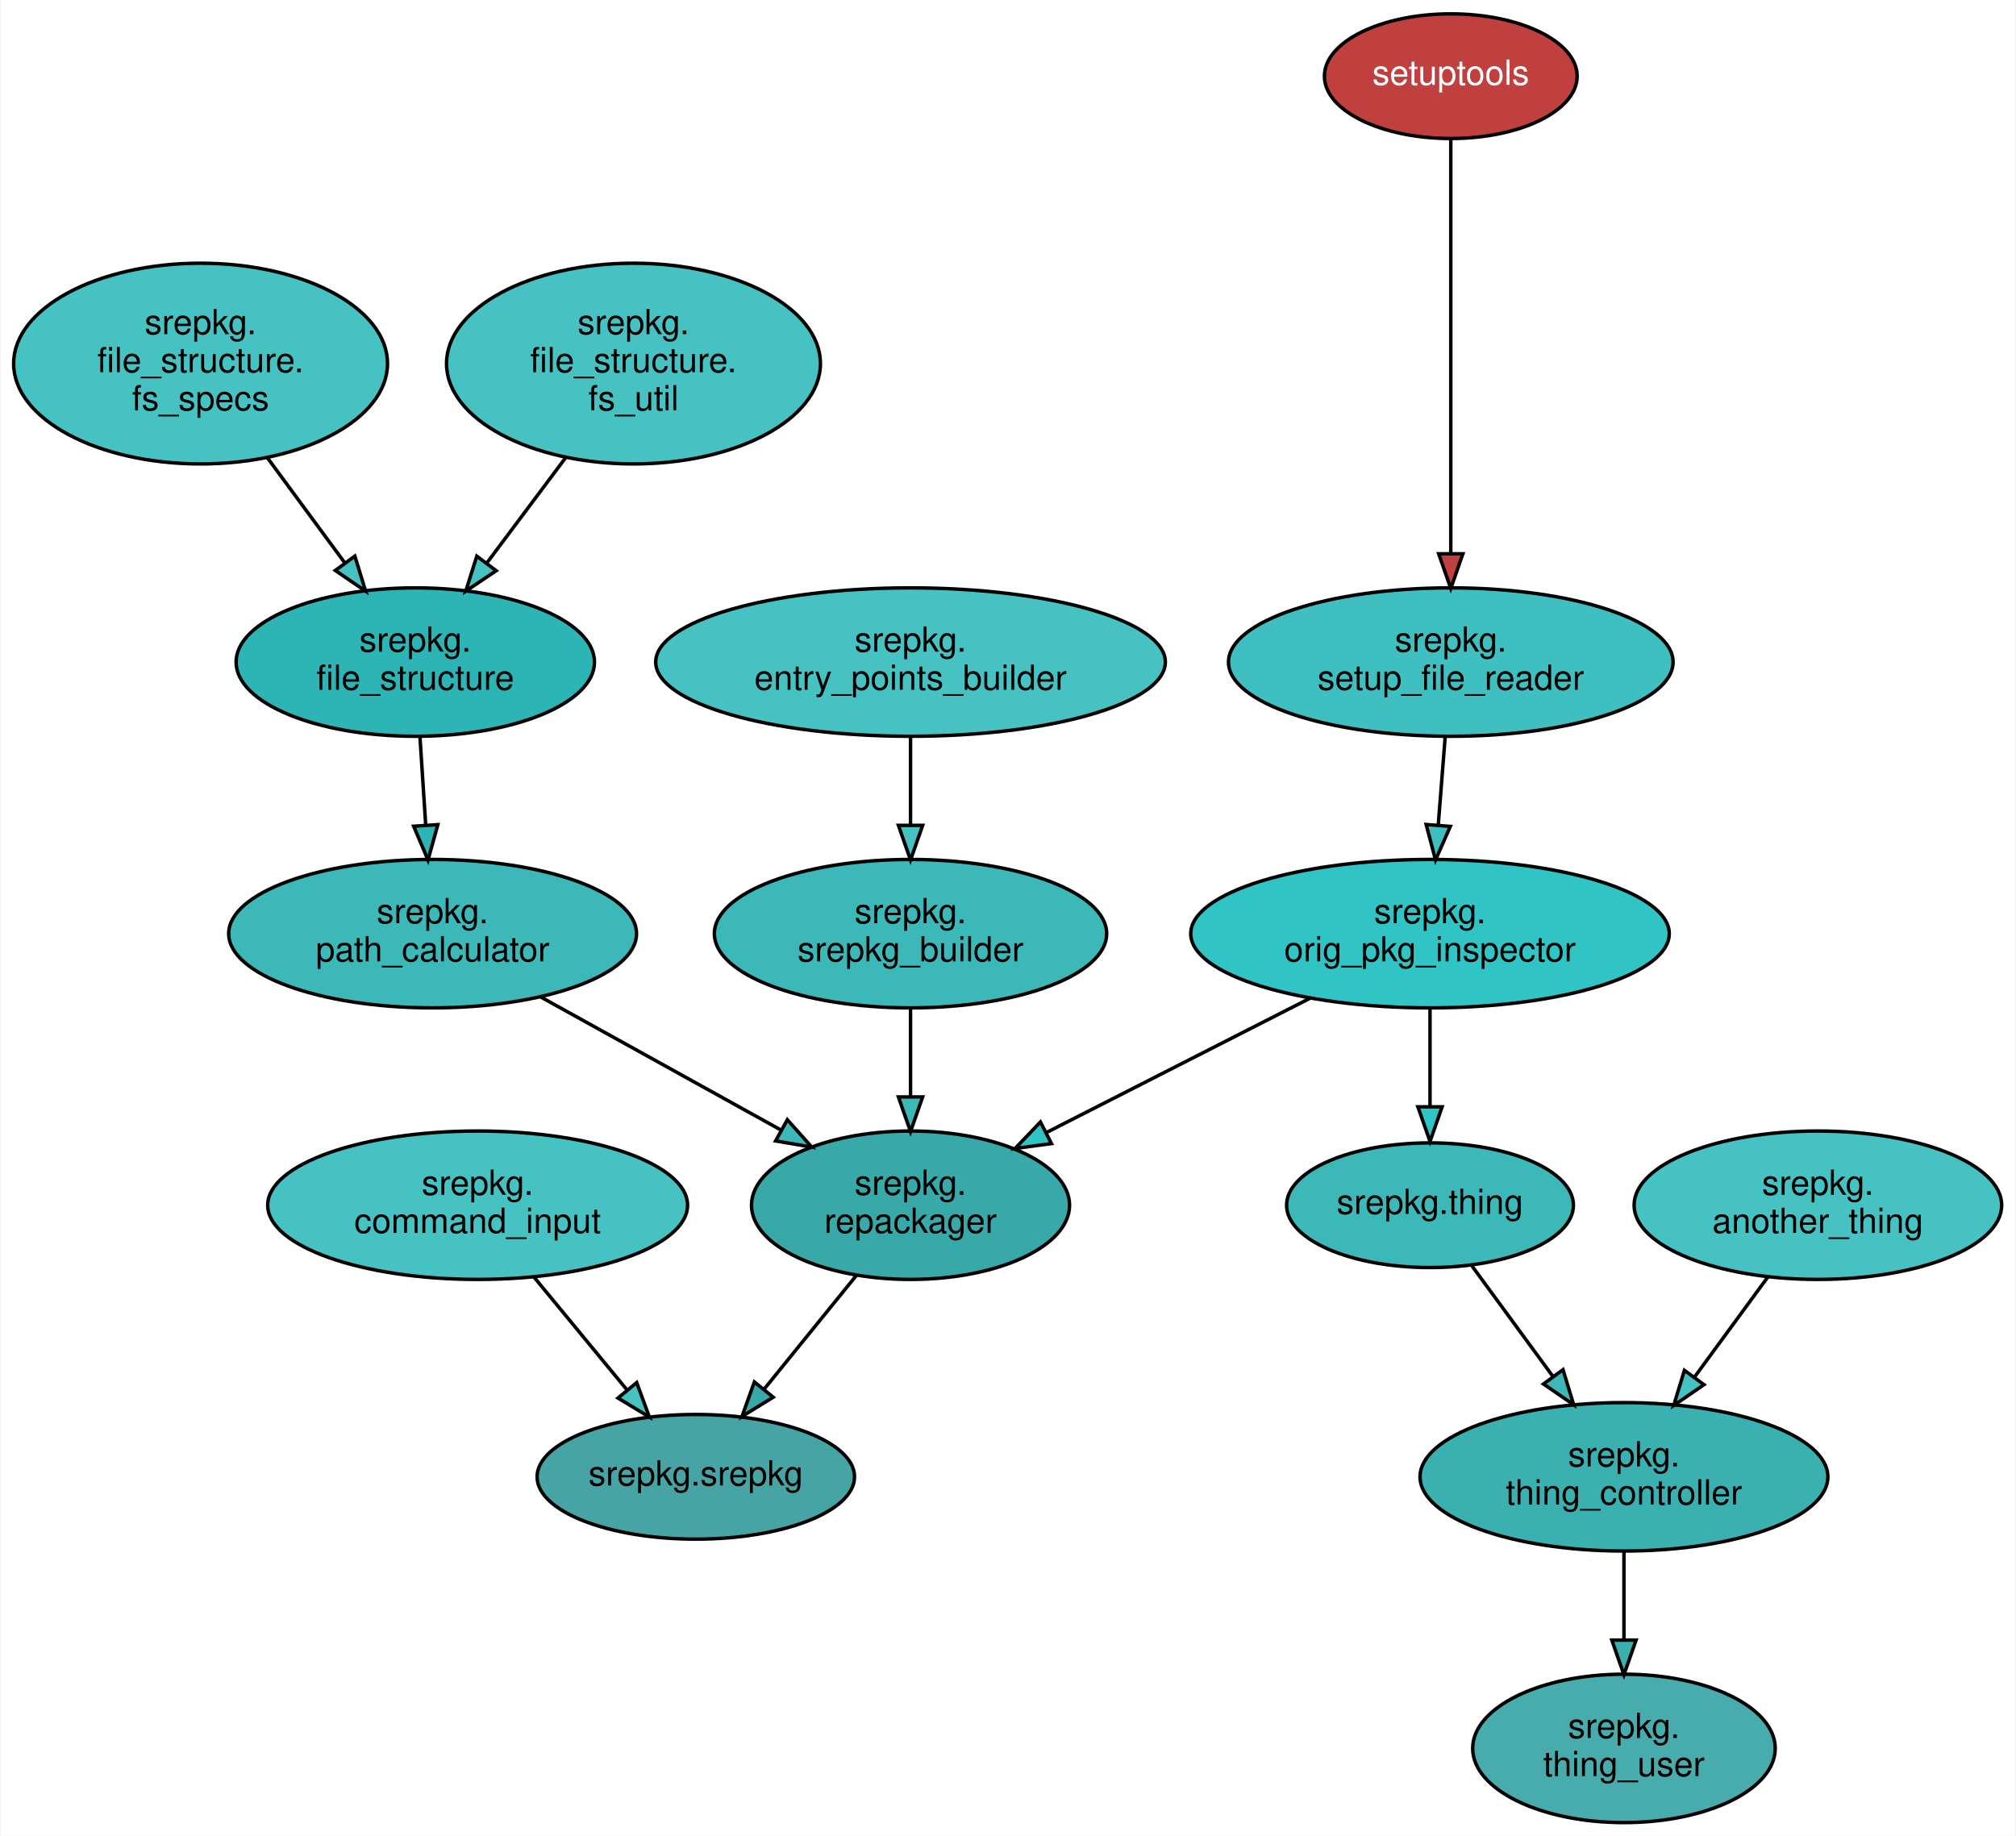
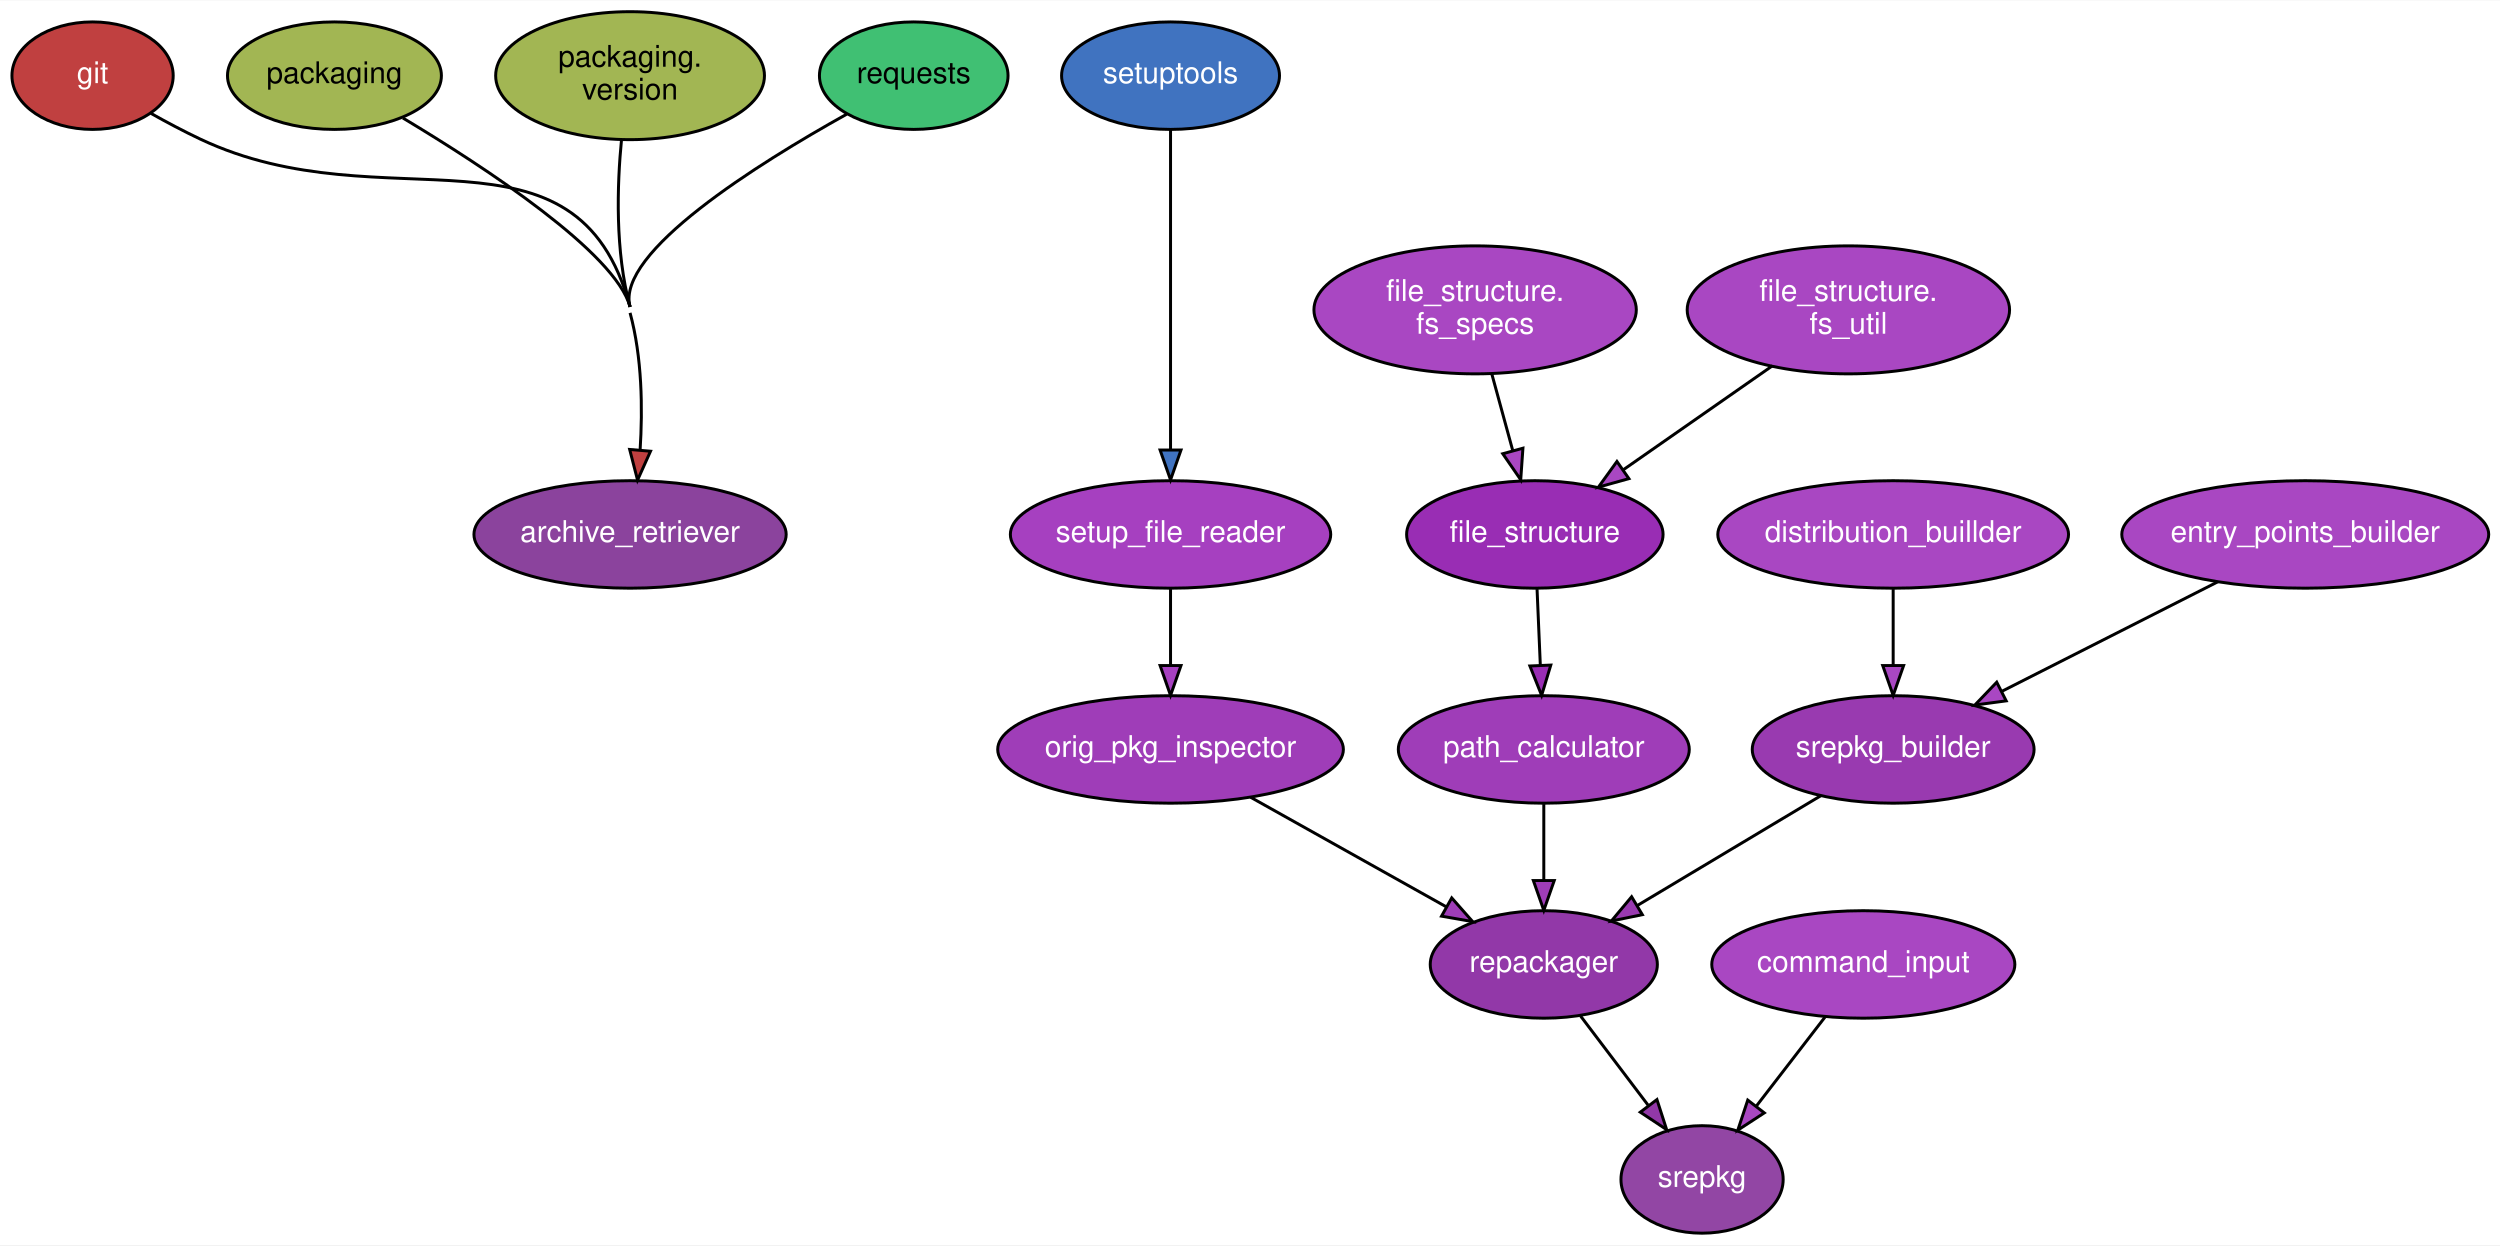
- <svg xmlns="http://www.w3.org/2000/svg" width="582pt" height="530pt" viewBox="0.00 0.00 581.77 530.11">
-   <g id="graph0" class="graph" transform="scale(1 1) rotate(0) translate(4 526.11)">
+ <svg xmlns="http://www.w3.org/2000/svg" width="837pt" height="417pt" viewBox="0.00 0.00 837.22 416.85">
+   <g id="graph0" class="graph" transform="scale(1 1) rotate(0) translate(4 412.85)">
    <style>.edge&gt;path:hover{stroke-width:8}</style>
-     <polygon fill="white" stroke="transparent" points="-4,4 -4,-526.11 577.77,-526.11 577.77,4 -4,4" />
+     <polygon fill="white" stroke="transparent" points="-4,4 -4,-412.85 833.22,-412.85 833.22,4 -4,4" />
    <g id="node1" class="node">
      <style>.edge&gt;path:hover{stroke-width:8}</style>
-       <ellipse fill="#c04040" stroke="black" cx="414.74" cy="-504.11" rx="36.49" ry="18" />
-       <text text-anchor="middle" x="414.74" y="-501.61" font-family="Helvetica,sans-Serif" font-size="10.00" fill="#ffffff">setuptools</text>
+       <ellipse fill="#c04040" stroke="black" cx="27" cy="-387.64" rx="27" ry="18" />
+       <text text-anchor="middle" x="27" y="-385.14" font-family="Helvetica,sans-Serif" font-size="10.00" fill="#ffffff">git</text>
+     </g>
+     <g id="node6" class="node">
+       <style>.edge&gt;path:hover{stroke-width:8}</style>
+       <ellipse fill="#8b439d" stroke="black" cx="207" cy="-234" rx="52.28" ry="18" />
+       <text text-anchor="middle" x="207" y="-231.5" font-family="Helvetica,sans-Serif" font-size="10.00" fill="#ffffff">archive_retriever</text>
+     </g>
+     <g id="edge1" class="edge">
+       <style>.edge&gt;path:hover{stroke-width:8}</style>
+       <path fill="none" stroke="black" d="M207,-308.21C211.04,-293.36 211.25,-276.17 210.36,-262.18" />
+       <polygon fill="#c04040" stroke="black" points="213.85,-261.87 209.51,-252.2 206.87,-262.46 213.85,-261.87" />
+       <path fill="none" stroke="black" d="M46.55,-375.01C51.81,-372.06 57.56,-369 63,-366.43 125.1,-337.05 188.99,-376.51 207,-310.21" />
+     </g>
+     <g id="node2" class="node">
+       <style>.edge&gt;path:hover{stroke-width:8}</style>
+       <ellipse fill="#a2b653" stroke="black" cx="108" cy="-387.64" rx="35.82" ry="18" />
+       <text text-anchor="middle" x="108" y="-385.14" font-family="Helvetica,sans-Serif" font-size="10.00" fill="#000000">packaging</text>
+     </g>
+     <g id="edge2" class="edge">
+       <style>.edge&gt;path:hover{stroke-width:8}</style>
+       <path fill="none" stroke="black" d="M130.92,-373.46C158.6,-356.87 202.08,-328.34 207,-310.21" />
+     </g>
+     <g id="node3" class="node">
+       <style>.edge&gt;path:hover{stroke-width:8}</style>
+       <ellipse fill="#a2b653" stroke="black" cx="207" cy="-387.64" rx="45.01" ry="21.43" />
+       <text text-anchor="middle" x="207" y="-390.64" font-family="Helvetica,sans-Serif" font-size="10.00" fill="#000000">packaging.</text>
+       <text text-anchor="middle" x="207" y="-379.64" font-family="Helvetica,sans-Serif" font-size="10.00" fill="#000000">version</text>
+     </g>
+     <g id="edge3" class="edge">
+       <style>.edge&gt;path:hover{stroke-width:8}</style>
+       <path fill="none" stroke="black" d="M204.16,-366.47C202.63,-350.83 201.96,-328.78 207,-310.21" />
+     </g>
+     <g id="node4" class="node">
+       <style>.edge&gt;path:hover{stroke-width:8}</style>
+       <ellipse fill="#40c073" stroke="black" cx="302" cy="-387.64" rx="31.58" ry="18" />
+       <text text-anchor="middle" x="302" y="-385.14" font-family="Helvetica,sans-Serif" font-size="10.00" fill="#000000">requests</text>
+     </g>
+     <g id="edge4" class="edge">
+       <style>.edge&gt;path:hover{stroke-width:8}</style>
+       <path fill="none" stroke="black" d="M279.54,-374.74C249.92,-358.24 202.06,-328.39 207,-310.21" />
+     </g>
+     <g id="node5" class="node">
+       <style>.edge&gt;path:hover{stroke-width:8}</style>
+       <ellipse fill="#4073c0" stroke="black" cx="388" cy="-387.64" rx="36.49" ry="18" />
+       <text text-anchor="middle" x="388" y="-385.14" font-family="Helvetica,sans-Serif" font-size="10.00" fill="#ffffff">setuptools</text>
+     </g>
+     <g id="node16" class="node">
+       <style>.edge&gt;path:hover{stroke-width:8}</style>
+       <ellipse fill="#a640c0" stroke="black" cx="388" cy="-234" rx="53.64" ry="18" />
+       <text text-anchor="middle" x="388" y="-231.5" font-family="Helvetica,sans-Serif" font-size="10.00" fill="#ffffff">setup_file_reader</text>
+     </g>
+     <g id="edge5" class="edge">
+       <style>.edge&gt;path:hover{stroke-width:8}</style>
+       <path fill="none" stroke="black" d="M388,-369.54C388,-343.49 388,-293.6 388,-262.44" />
+       <polygon fill="#4073c0" stroke="black" points="391.5,-262.27 388,-252.27 384.5,-262.27 391.5,-262.27" />
+     </g>
+     <g id="node7" class="node">
+       <style>.edge&gt;path:hover{stroke-width:8}</style>
+       <ellipse fill="#a947c2" stroke="black" cx="620" cy="-90" rx="50.75" ry="18" />
+       <text text-anchor="middle" x="620" y="-87.5" font-family="Helvetica,sans-Serif" font-size="10.00" fill="#ffffff">command_input</text>
+     </g>
+     <g id="node17" class="node">
+       <style>.edge&gt;path:hover{stroke-width:8}</style>
+       <ellipse fill="#9246a4" stroke="black" cx="566" cy="-18" rx="27.16" ry="18" />
+       <text text-anchor="middle" x="566" y="-15.5" font-family="Helvetica,sans-Serif" font-size="10.00" fill="#ffffff">srepkg</text>
+     </g>
+     <g id="edge6" class="edge">
+       <style>.edge&gt;path:hover{stroke-width:8}</style>
+       <path fill="none" stroke="black" d="M607.2,-72.41C600.35,-63.53 591.8,-52.44 584.26,-42.67" />
+       <polygon fill="#a947c2" stroke="black" points="586.84,-40.29 577.97,-34.51 581.3,-44.57 586.84,-40.29" />
+     </g>
+     <g id="node8" class="node">
+       <style>.edge&gt;path:hover{stroke-width:8}</style>
+       <ellipse fill="#a947c2" stroke="black" cx="630" cy="-234" rx="58.73" ry="18" />
+       <text text-anchor="middle" x="630" y="-231.5" font-family="Helvetica,sans-Serif" font-size="10.00" fill="#ffffff">distribution_buillder</text>
+     </g>
+     <g id="node18" class="node">
+       <style>.edge&gt;path:hover{stroke-width:8}</style>
+       <ellipse fill="#993ab0" stroke="black" cx="630" cy="-162" rx="47.19" ry="18" />
+       <text text-anchor="middle" x="630" y="-159.5" font-family="Helvetica,sans-Serif" font-size="10.00" fill="#ffffff">srepkg_builder</text>
+     </g>
+     <g id="edge7" class="edge">
+       <style>.edge&gt;path:hover{stroke-width:8}</style>
+       <path fill="none" stroke="black" d="M630,-215.7C630,-207.98 630,-198.71 630,-190.11" />
+       <polygon fill="#a947c2" stroke="black" points="633.5,-190.1 630,-180.1 626.5,-190.1 633.5,-190.1" />
+     </g>
+     <g id="node9" class="node">
+       <style>.edge&gt;path:hover{stroke-width:8}</style>
+       <ellipse fill="#a947c2" stroke="black" cx="768" cy="-234" rx="61.44" ry="18" />
+       <text text-anchor="middle" x="768" y="-231.5" font-family="Helvetica,sans-Serif" font-size="10.00" fill="#ffffff">entry_points_builder</text>
+     </g>
+     <g id="edge8" class="edge">
+       <style>.edge&gt;path:hover{stroke-width:8}</style>
+       <path fill="none" stroke="black" d="M738.73,-218.15C717.59,-207.43 688.91,-192.88 666.31,-181.42" />
+       <polygon fill="#a947c2" stroke="black" points="667.85,-178.27 657.35,-176.87 664.68,-184.52 667.85,-178.27" />
+     </g>
+     <g id="node10" class="node">
+       <style>.edge&gt;path:hover{stroke-width:8}</style>
+       <ellipse fill="#992db4" stroke="black" cx="510" cy="-234" rx="42.94" ry="18" />
+       <text text-anchor="middle" x="510" y="-231.5" font-family="Helvetica,sans-Serif" font-size="10.00" fill="#ffffff">file_structure</text>
+     </g>
+     <g id="node14" class="node">
+       <style>.edge&gt;path:hover{stroke-width:8}</style>
+       <ellipse fill="#9f3db8" stroke="black" cx="513" cy="-162" rx="48.72" ry="18" />
+       <text text-anchor="middle" x="513" y="-159.5" font-family="Helvetica,sans-Serif" font-size="10.00" fill="#ffffff">path_calculator</text>
+     </g>
+     <g id="edge9" class="edge">
+       <style>.edge&gt;path:hover{stroke-width:8}</style>
+       <path fill="none" stroke="black" d="M510.74,-215.7C511.07,-207.98 511.47,-198.71 511.84,-190.11" />
+       <polygon fill="#992db4" stroke="black" points="515.34,-190.25 512.27,-180.1 508.34,-189.95 515.34,-190.25" />
    </g>
    <g id="node11" class="node">
      <style>.edge&gt;path:hover{stroke-width:8}</style>
-       <ellipse fill="#40bfc0" stroke="black" cx="414.74" cy="-334.92" rx="64.19" ry="21.43" />
-       <text text-anchor="middle" x="414.74" y="-337.92" font-family="Helvetica,sans-Serif" font-size="10.00" fill="#000000">srepkg.</text>
-       <text text-anchor="middle" x="414.74" y="-326.92" font-family="Helvetica,sans-Serif" font-size="10.00" fill="#000000">setup_file_reader</text>
+       <ellipse fill="#a947c2" stroke="black" cx="490" cy="-309.21" rx="53.98" ry="21.43" />
+       <text text-anchor="middle" x="490" y="-312.21" font-family="Helvetica,sans-Serif" font-size="10.00" fill="#ffffff">file_structure.</text>
+       <text text-anchor="middle" x="490" y="-301.21" font-family="Helvetica,sans-Serif" font-size="10.00" fill="#ffffff">fs_specs</text>
    </g>
-     <g id="edge1" class="edge">
+     <g id="edge10" class="edge">
      <style>.edge&gt;path:hover{stroke-width:8}</style>
-       <path fill="none" stroke="black" d="M414.74,-485.85C414.74,-457.65 414.74,-401.33 414.74,-366.32" />
-       <polygon fill="#c04040" stroke="black" points="418.24,-366.19 414.74,-356.19 411.24,-366.19 418.24,-366.19" />
+       <path fill="none" stroke="black" d="M495.57,-287.82C497.74,-279.88 500.26,-270.66 502.58,-262.17" />
+       <polygon fill="#a947c2" stroke="black" points="506.01,-262.88 505.27,-252.31 499.26,-261.03 506.01,-262.88" />
    </g>
-     <g id="node2" class="node">
+     <g id="node12" class="node">
      <style>.edge&gt;path:hover{stroke-width:8}</style>
-       <ellipse fill="#47c2c2" stroke="black" cx="520.74" cy="-178.07" rx="53.07" ry="21.43" />
-       <text text-anchor="middle" x="520.74" y="-181.07" font-family="Helvetica,sans-Serif" font-size="10.00" fill="#000000">srepkg.</text>
-       <text text-anchor="middle" x="520.74" y="-170.07" font-family="Helvetica,sans-Serif" font-size="10.00" fill="#000000">another_thing</text>
+       <ellipse fill="#a947c2" stroke="black" cx="615" cy="-309.21" rx="53.98" ry="21.43" />
+       <text text-anchor="middle" x="615" y="-312.21" font-family="Helvetica,sans-Serif" font-size="10.00" fill="#ffffff">file_structure.</text>
+       <text text-anchor="middle" x="615" y="-301.21" font-family="Helvetica,sans-Serif" font-size="10.00" fill="#ffffff">fs_util</text>
+     </g>
+     <g id="edge11" class="edge">
+       <style>.edge&gt;path:hover{stroke-width:8}</style>
+       <path fill="none" stroke="black" d="M589.58,-290.49C574.53,-279.99 555.38,-266.64 539.64,-255.67" />
+       <polygon fill="#a947c2" stroke="black" points="541.5,-252.69 531.29,-249.85 537.49,-258.44 541.5,-252.69" />
+     </g>
+     <g id="node13" class="node">
+       <style>.edge&gt;path:hover{stroke-width:8}</style>
+       <ellipse fill="#9f3db8" stroke="black" cx="388" cy="-162" rx="57.88" ry="18" />
+       <text text-anchor="middle" x="388" y="-159.5" font-family="Helvetica,sans-Serif" font-size="10.00" fill="#ffffff">orig_pkg_inspector</text>
    </g>
    <g id="node15" class="node">
      <style>.edge&gt;path:hover{stroke-width:8}</style>
-       <ellipse fill="#3ab0b0" stroke="black" cx="464.74" cy="-99.64" rx="58.88" ry="21.43" />
-       <text text-anchor="middle" x="464.74" y="-102.64" font-family="Helvetica,sans-Serif" font-size="10.00" fill="#000000">srepkg.</text>
-       <text text-anchor="middle" x="464.74" y="-91.64" font-family="Helvetica,sans-Serif" font-size="10.00" fill="#000000">thing_controller</text>
-     </g>
-     <g id="edge2" class="edge">
-       <style>.edge&gt;path:hover{stroke-width:8}</style>
-       <path fill="none" stroke="black" d="M506.32,-157.38C499.85,-148.56 492.11,-137.99 485.07,-128.38" />
-       <polygon fill="#47c2c2" stroke="black" points="487.85,-126.25 479.11,-120.25 482.2,-130.39 487.85,-126.25" />
-     </g>
-     <g id="node3" class="node">
-       <style>.edge&gt;path:hover{stroke-width:8}</style>
-       <ellipse fill="#47c2c2" stroke="black" cx="133.74" cy="-178.07" rx="60.62" ry="21.43" />
-       <text text-anchor="middle" x="133.74" y="-181.07" font-family="Helvetica,sans-Serif" font-size="10.00" fill="#000000">srepkg.</text>
-       <text text-anchor="middle" x="133.74" y="-170.07" font-family="Helvetica,sans-Serif" font-size="10.00" fill="#000000">command_input</text>
-     </g>
-     <g id="node12" class="node">
-       <style>.edge&gt;path:hover{stroke-width:8}</style>
-       <ellipse fill="#46a4a4" stroke="black" cx="196.74" cy="-99.64" rx="45.83" ry="18" />
-       <text text-anchor="middle" x="196.74" y="-97.14" font-family="Helvetica,sans-Serif" font-size="10.00" fill="#000000">srepkg.srepkg</text>
-     </g>
-     <g id="edge3" class="edge">
-       <style>.edge&gt;path:hover{stroke-width:8}</style>
-       <path fill="none" stroke="black" d="M149.96,-157.38C158.13,-147.47 168.11,-135.37 176.75,-124.89" />
-       <polygon fill="#47c2c2" stroke="black" points="179.67,-126.85 183.33,-116.9 174.27,-122.39 179.67,-126.85" />
-     </g>
-     <g id="node4" class="node">
-       <style>.edge&gt;path:hover{stroke-width:8}</style>
-       <ellipse fill="#47c2c2" stroke="black" cx="258.74" cy="-334.92" rx="73.58" ry="21.43" />
-       <text text-anchor="middle" x="258.74" y="-337.92" font-family="Helvetica,sans-Serif" font-size="10.00" fill="#000000">srepkg.</text>
-       <text text-anchor="middle" x="258.74" y="-326.92" font-family="Helvetica,sans-Serif" font-size="10.00" fill="#000000">entry_points_builder</text>
-     </g>
-     <g id="node13" class="node">
-       <style>.edge&gt;path:hover{stroke-width:8}</style>
-       <ellipse fill="#3db8b8" stroke="black" cx="258.74" cy="-256.49" rx="56.64" ry="21.43" />
-       <text text-anchor="middle" x="258.74" y="-259.49" font-family="Helvetica,sans-Serif" font-size="10.00" fill="#000000">srepkg.</text>
-       <text text-anchor="middle" x="258.74" y="-248.49" font-family="Helvetica,sans-Serif" font-size="10.00" fill="#000000">srepkg_builder</text>
-     </g>
-     <g id="edge4" class="edge">
-       <style>.edge&gt;path:hover{stroke-width:8}</style>
-       <path fill="none" stroke="black" d="M258.74,-313.44C258.74,-305.58 258.74,-296.44 258.74,-287.84" />
-       <polygon fill="#47c2c2" stroke="black" points="262.24,-287.76 258.74,-277.76 255.24,-287.76 262.24,-287.76" />
-     </g>
-     <g id="node5" class="node">
-       <style>.edge&gt;path:hover{stroke-width:8}</style>
-       <ellipse fill="#2db4b4" stroke="black" cx="115.74" cy="-334.92" rx="51.74" ry="21.43" />
-       <text text-anchor="middle" x="115.74" y="-337.92" font-family="Helvetica,sans-Serif" font-size="10.00" fill="#000000">srepkg.</text>
-       <text text-anchor="middle" x="115.74" y="-326.92" font-family="Helvetica,sans-Serif" font-size="10.00" fill="#000000">file_structure</text>
-     </g>
-     <g id="node9" class="node">
-       <style>.edge&gt;path:hover{stroke-width:8}</style>
-       <ellipse fill="#3db8b8" stroke="black" cx="120.74" cy="-256.49" rx="58.88" ry="21.43" />
-       <text text-anchor="middle" x="120.74" y="-259.49" font-family="Helvetica,sans-Serif" font-size="10.00" fill="#000000">srepkg.</text>
-       <text text-anchor="middle" x="120.74" y="-248.49" font-family="Helvetica,sans-Serif" font-size="10.00" fill="#000000">path_calculator</text>
-     </g>
-     <g id="edge5" class="edge">
-       <style>.edge&gt;path:hover{stroke-width:8}</style>
-       <path fill="none" stroke="black" d="M117.08,-313.44C117.59,-305.58 118.19,-296.44 118.75,-287.84" />
-       <polygon fill="#2db4b4" stroke="black" points="122.25,-287.97 119.41,-277.76 115.27,-287.51 122.25,-287.97" />
-     </g>
-     <g id="node6" class="node">
-       <style>.edge&gt;path:hover{stroke-width:8}</style>
-       <ellipse fill="#47c2c2" stroke="black" cx="53.74" cy="-421.12" rx="53.98" ry="28.98" />
-       <text text-anchor="middle" x="53.74" y="-429.62" font-family="Helvetica,sans-Serif" font-size="10.00" fill="#000000">srepkg.</text>
-       <text text-anchor="middle" x="53.74" y="-418.62" font-family="Helvetica,sans-Serif" font-size="10.00" fill="#000000">file_structure.</text>
-       <text text-anchor="middle" x="53.74" y="-407.62" font-family="Helvetica,sans-Serif" font-size="10.00" fill="#000000">fs_specs</text>
-     </g>
-     <g id="edge6" class="edge">
-       <style>.edge&gt;path:hover{stroke-width:8}</style>
-       <path fill="none" stroke="black" d="M73.02,-393.94C80.11,-384.31 88.16,-373.37 95.35,-363.61" />
-       <polygon fill="#47c2c2" stroke="black" points="98.29,-365.52 101.4,-355.39 92.65,-361.37 98.29,-365.52" />
-     </g>
-     <g id="node7" class="node">
-       <style>.edge&gt;path:hover{stroke-width:8}</style>
-       <ellipse fill="#47c2c2" stroke="black" cx="178.74" cy="-421.12" rx="53.98" ry="28.98" />
-       <text text-anchor="middle" x="178.74" y="-429.62" font-family="Helvetica,sans-Serif" font-size="10.00" fill="#000000">srepkg.</text>
-       <text text-anchor="middle" x="178.74" y="-418.62" font-family="Helvetica,sans-Serif" font-size="10.00" fill="#000000">file_structure.</text>
-       <text text-anchor="middle" x="178.74" y="-407.62" font-family="Helvetica,sans-Serif" font-size="10.00" fill="#000000">fs_util</text>
-     </g>
-     <g id="edge7" class="edge">
-       <style>.edge&gt;path:hover{stroke-width:8}</style>
-       <path fill="none" stroke="black" d="M159.15,-393.94C151.94,-384.31 143.76,-373.37 136.46,-363.61" />
-       <polygon fill="#47c2c2" stroke="black" points="139.1,-361.3 130.31,-355.39 133.5,-365.5 139.1,-361.3" />
-     </g>
-     <g id="node8" class="node">
-       <style>.edge&gt;path:hover{stroke-width:8}</style>
-       <ellipse fill="#31c4c4" stroke="black" cx="408.74" cy="-256.49" rx="69.09" ry="21.43" />
-       <text text-anchor="middle" x="408.74" y="-259.49" font-family="Helvetica,sans-Serif" font-size="10.00" fill="#000000">srepkg.</text>
-       <text text-anchor="middle" x="408.74" y="-248.49" font-family="Helvetica,sans-Serif" font-size="10.00" fill="#000000">orig_pkg_inspector</text>
-     </g>
-     <g id="node10" class="node">
-       <style>.edge&gt;path:hover{stroke-width:8}</style>
-       <ellipse fill="#38a8a8" stroke="black" cx="258.74" cy="-178.07" rx="45.92" ry="21.43" />
-       <text text-anchor="middle" x="258.74" y="-181.07" font-family="Helvetica,sans-Serif" font-size="10.00" fill="#000000">srepkg.</text>
-       <text text-anchor="middle" x="258.74" y="-170.07" font-family="Helvetica,sans-Serif" font-size="10.00" fill="#000000">repackager</text>
-     </g>
-     <g id="edge8" class="edge">
-       <style>.edge&gt;path:hover{stroke-width:8}</style>
-       <path fill="none" stroke="black" d="M374.33,-237.96C351.57,-226.36 321.68,-211.14 298,-199.07" />
-       <polygon fill="#31c4c4" stroke="black" points="299.43,-195.87 288.93,-194.45 296.25,-202.11 299.43,-195.87" />
-     </g>
-     <g id="node14" class="node">
-       <style>.edge&gt;path:hover{stroke-width:8}</style>
-       <ellipse fill="#3db8b8" stroke="black" cx="408.74" cy="-178.07" rx="41.41" ry="18" />
-       <text text-anchor="middle" x="408.74" y="-175.57" font-family="Helvetica,sans-Serif" font-size="10.00" fill="#000000">srepkg.thing</text>
-     </g>
-     <g id="edge9" class="edge">
-       <style>.edge&gt;path:hover{stroke-width:8}</style>
-       <path fill="none" stroke="black" d="M408.74,-235.01C408.74,-226.27 408.74,-215.95 408.74,-206.56" />
-       <polygon fill="#31c4c4" stroke="black" points="412.24,-206.49 408.74,-196.49 405.24,-206.49 412.24,-206.49" />
-     </g>
-     <g id="edge10" class="edge">
-       <style>.edge&gt;path:hover{stroke-width:8}</style>
-       <path fill="none" stroke="black" d="M151.71,-238.34C172.29,-226.94 199.44,-211.91 221.24,-199.83" />
-       <polygon fill="#3db8b8" stroke="black" points="223.17,-202.76 230.22,-194.86 219.78,-196.64 223.17,-202.76" />
-     </g>
-     <g id="edge11" class="edge">
-       <style>.edge&gt;path:hover{stroke-width:8}</style>
-       <path fill="none" stroke="black" d="M243.09,-157.78C235.06,-147.87 225.17,-135.69 216.6,-125.12" />
-       <polygon fill="#38a8a8" stroke="black" points="219.09,-122.63 210.07,-117.07 213.65,-127.04 219.09,-122.63" />
+       <ellipse fill="#9238a8" stroke="black" cx="513" cy="-90" rx="38.03" ry="18" />
+       <text text-anchor="middle" x="513" y="-87.5" font-family="Helvetica,sans-Serif" font-size="10.00" fill="#ffffff">repackager</text>
    </g>
    <g id="edge12" class="edge">
      <style>.edge&gt;path:hover{stroke-width:8}</style>
-       <path fill="none" stroke="black" d="M413.13,-313.44C412.52,-305.58 411.8,-296.44 411.12,-287.84" />
-       <polygon fill="#40bfc0" stroke="black" points="414.6,-287.46 410.33,-277.76 407.63,-288.01 414.6,-287.46" />
+       <path fill="none" stroke="black" d="M414.82,-145.98C433.98,-135.25 459.87,-120.76 480.25,-109.34" />
+       <polygon fill="#9f3db8" stroke="black" points="482.17,-112.28 489.18,-104.34 478.75,-106.17 482.17,-112.28" />
    </g>
    <g id="edge13" class="edge">
      <style>.edge&gt;path:hover{stroke-width:8}</style>
-       <path fill="none" stroke="black" d="M258.74,-235.01C258.74,-227.15 258.74,-218.01 258.74,-209.42" />
-       <polygon fill="#3db8b8" stroke="black" points="262.24,-209.34 258.74,-199.34 255.24,-209.34 262.24,-209.34" />
+       <path fill="none" stroke="black" d="M513,-143.7C513,-135.98 513,-126.71 513,-118.11" />
+       <polygon fill="#9f3db8" stroke="black" points="516.5,-118.1 513,-108.1 509.5,-118.1 516.5,-118.1" />
    </g>
    <g id="edge14" class="edge">
      <style>.edge&gt;path:hover{stroke-width:8}</style>
-       <path fill="none" stroke="black" d="M420.89,-160.48C427.69,-151.2 436.36,-139.38 444.18,-128.69" />
-       <polygon fill="#3db8b8" stroke="black" points="447.14,-130.58 450.23,-120.44 441.5,-126.44 447.14,-130.58" />
-     </g>
-     <g id="node16" class="node">
-       <style>.edge&gt;path:hover{stroke-width:8}</style>
-       <ellipse fill="#49acac" stroke="black" cx="464.74" cy="-21.21" rx="43.68" ry="21.43" />
-       <text text-anchor="middle" x="464.74" y="-24.21" font-family="Helvetica,sans-Serif" font-size="10.00" fill="#000000">srepkg.</text>
-       <text text-anchor="middle" x="464.74" y="-13.21" font-family="Helvetica,sans-Serif" font-size="10.00" fill="#000000">thing_user</text>
+       <path fill="none" stroke="black" d="M525.29,-72.76C532.01,-63.89 540.46,-52.74 547.91,-42.89" />
+       <polygon fill="#9238a8" stroke="black" points="550.89,-44.75 554.14,-34.67 545.31,-40.53 550.89,-44.75" />
    </g>
    <g id="edge15" class="edge">
      <style>.edge&gt;path:hover{stroke-width:8}</style>
-       <path fill="none" stroke="black" d="M464.74,-78.16C464.74,-70.3 464.74,-61.16 464.74,-52.57" />
-       <polygon fill="#3ab0b0" stroke="black" points="468.24,-52.49 464.74,-42.49 461.24,-52.49 468.24,-52.49" />
+       <path fill="none" stroke="black" d="M388,-215.7C388,-207.98 388,-198.71 388,-190.11" />
+       <polygon fill="#a640c0" stroke="black" points="391.5,-190.1 388,-180.1 384.5,-190.1 391.5,-190.1" />
+     </g>
+     <g id="edge16" class="edge">
+       <style>.edge&gt;path:hover{stroke-width:8}</style>
+       <path fill="none" stroke="black" d="M605.76,-146.5C587.96,-135.85 563.63,-121.29 544.36,-109.76" />
+       <polygon fill="#993ab0" stroke="black" points="546,-106.67 535.62,-104.54 542.41,-112.67 546,-106.67" />
    </g>
  </g>
</svg>
